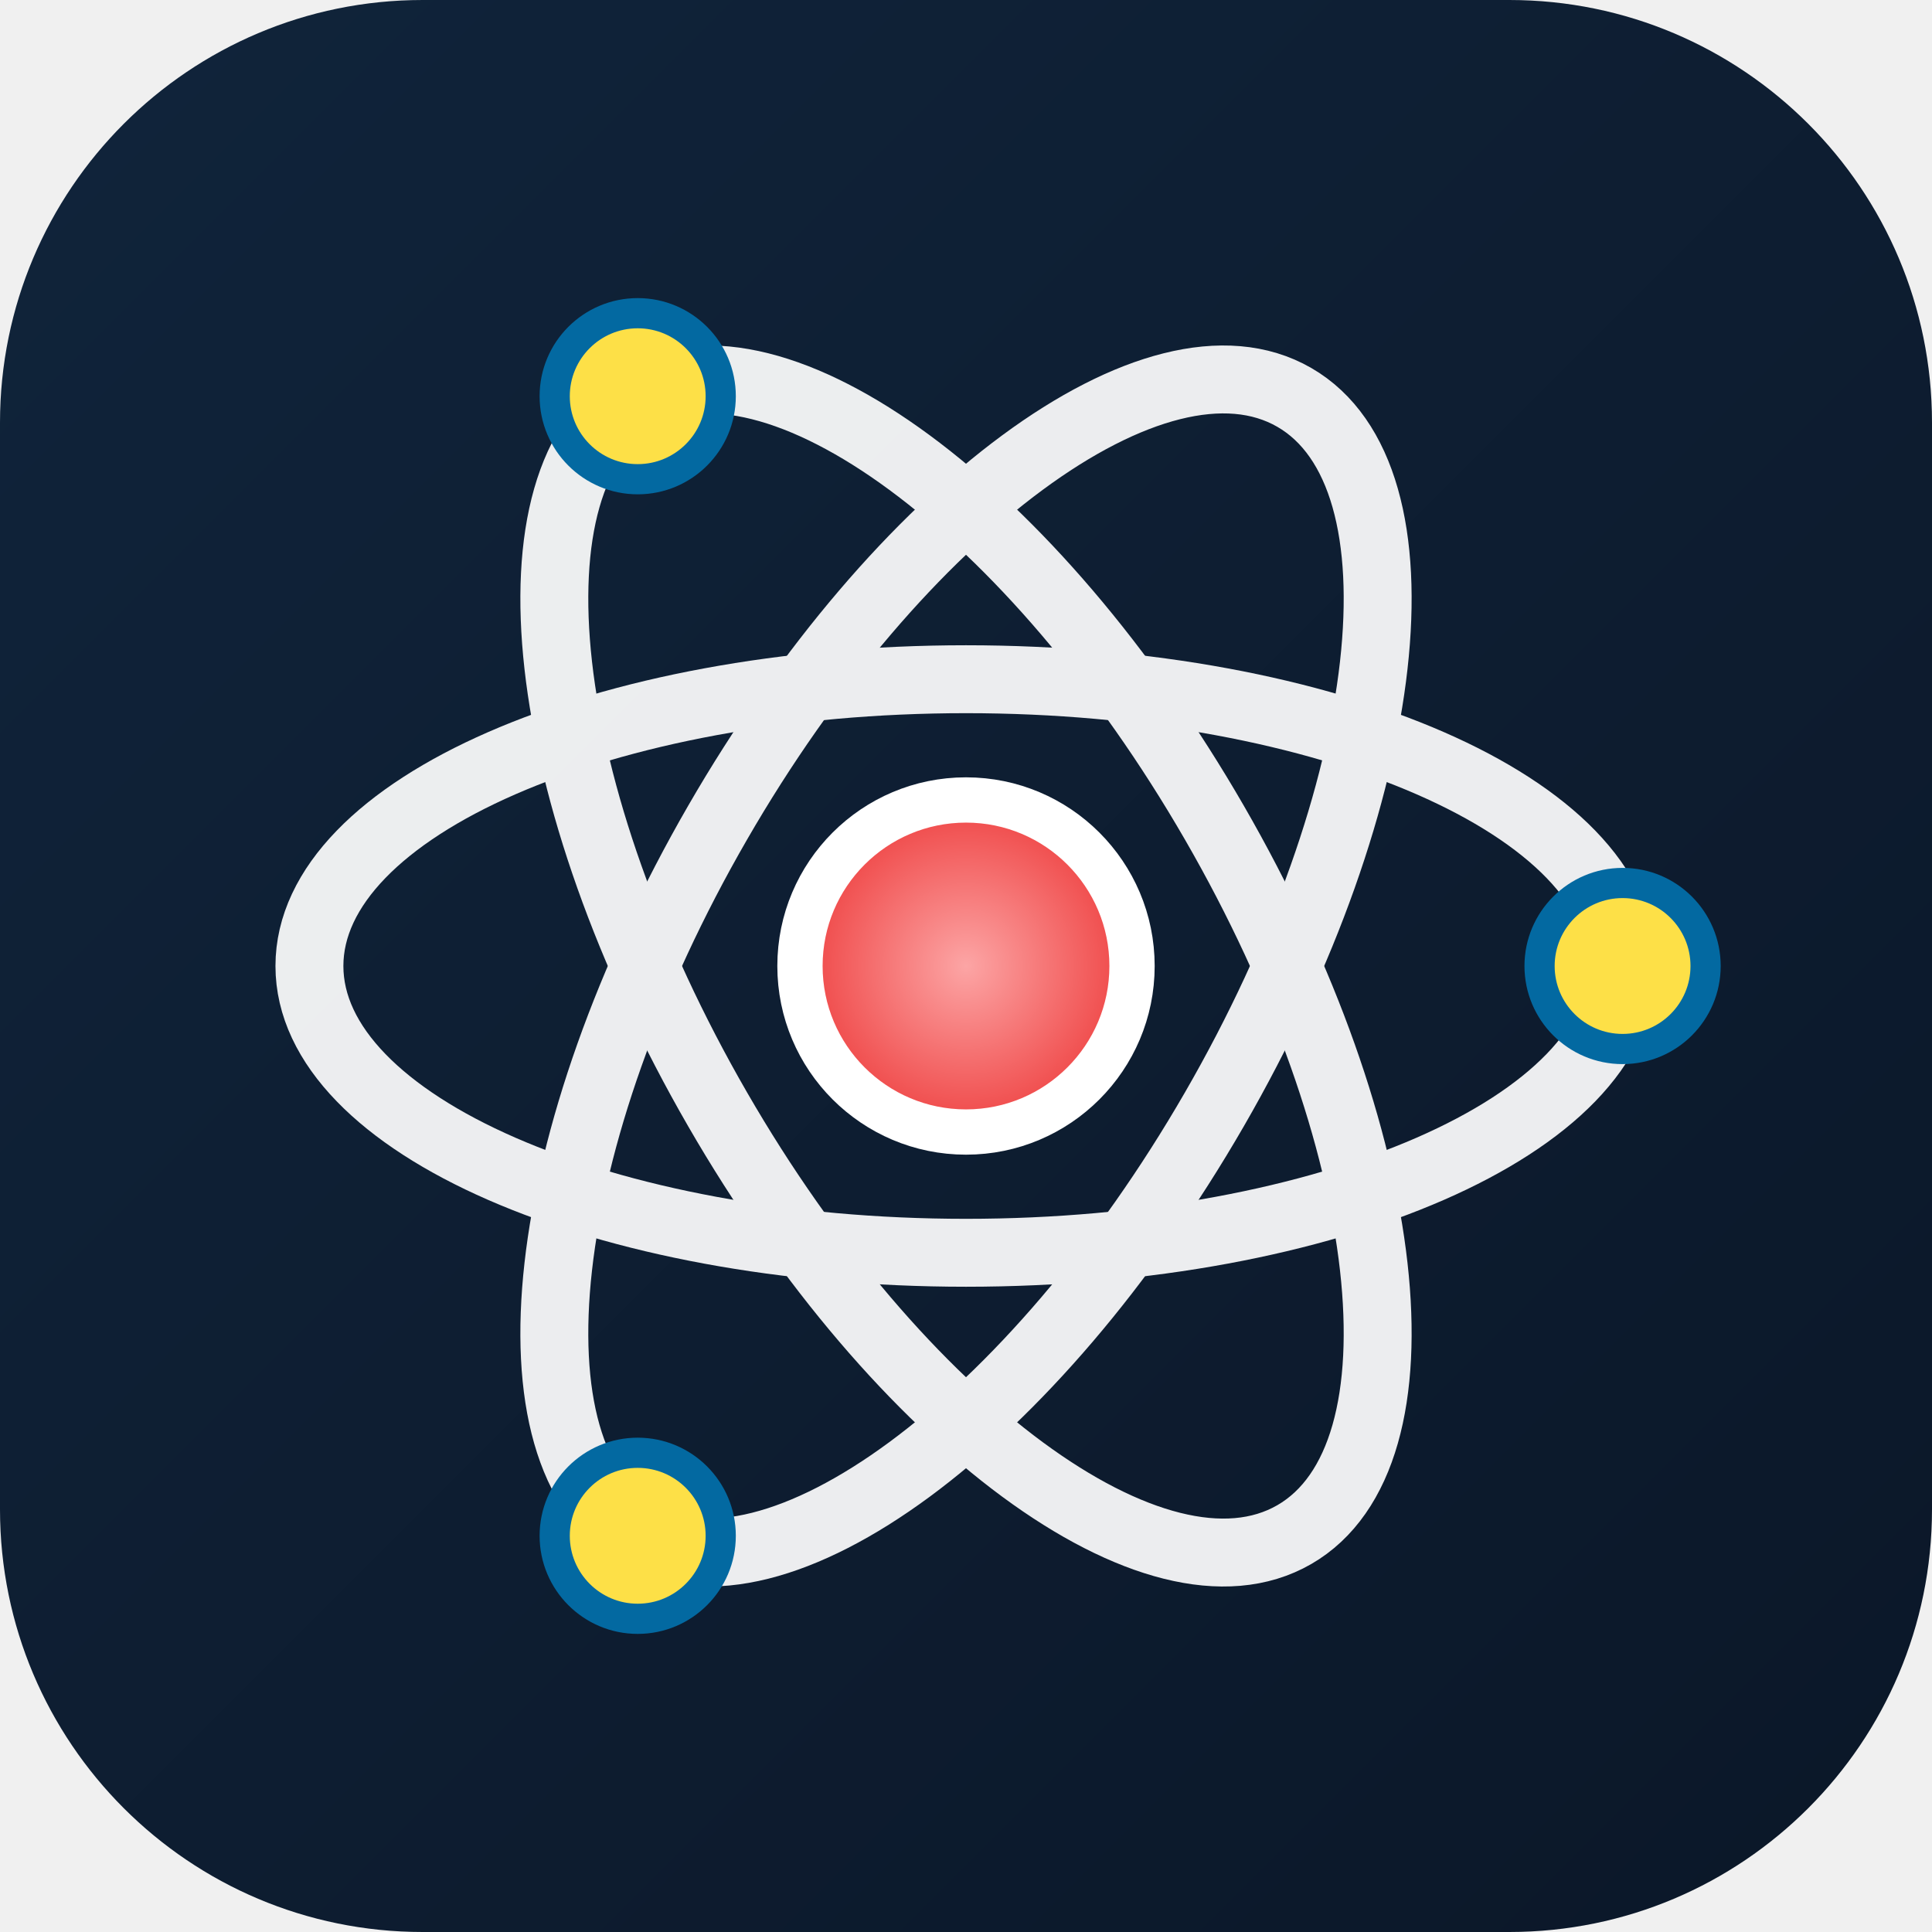
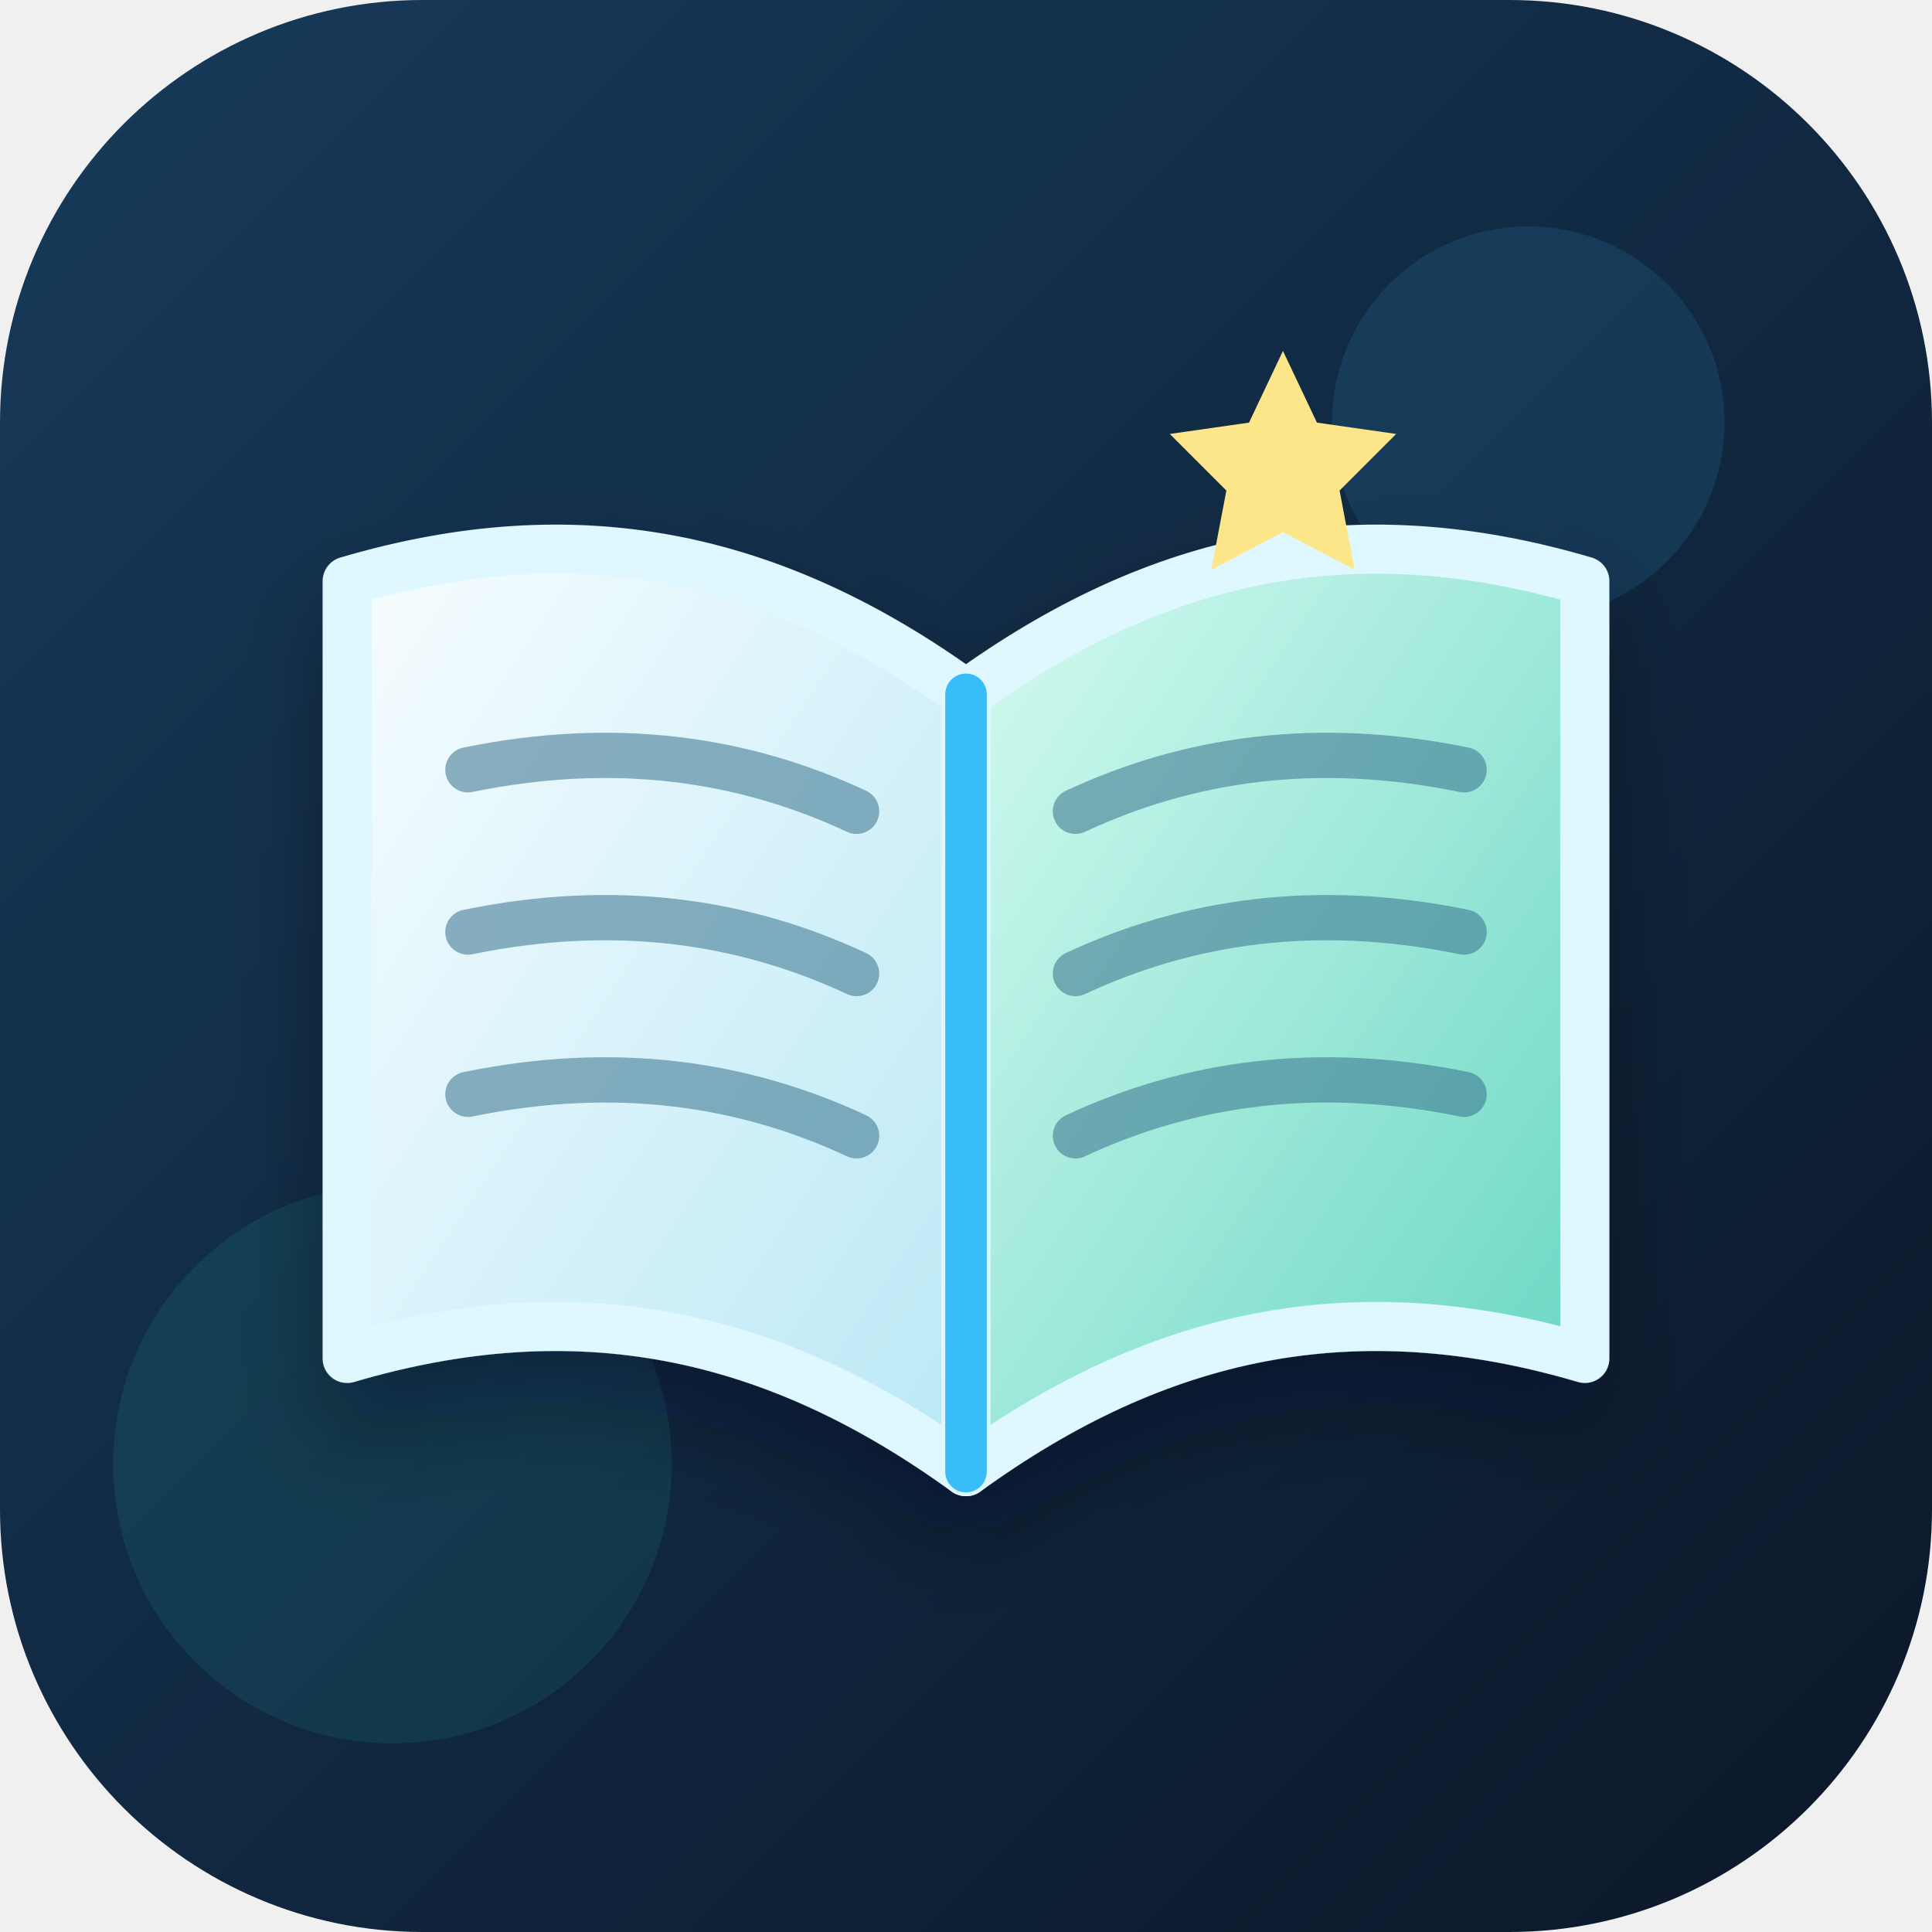
<svg xmlns="http://www.w3.org/2000/svg" viewBox="0 0 512 512">
  <defs>
    <linearGradient id="background" x1="0" y1="0" x2="1" y2="1">
-       <stop stop-color="#10243b" />
+       <stop stop-color="#173b5b" />
      <stop offset="1" stop-color="#0b1728" />
    </linearGradient>
-     <radialGradient id="nucleus">
-       <stop stop-color="#fca5a5" />
-       <stop offset="1" stop-color="#ef4444" />
-     </radialGradient>
+     <linearGradient id="leftPage" x1="0" y1="0" x2="1" y2="1">
+       <stop stop-color="#f8fdff" />
+       <stop offset="1" stop-color="#b9e8f5" />
+     </linearGradient>
+     <linearGradient id="rightPage" x1="0" y1="0" x2="1" y2="1">
+       <stop stop-color="#d8fbf2" />
+       <stop offset="1" stop-color="#65d6c1" />
+     </linearGradient>
+     <filter id="shadow" x="-20%" y="-20%" width="140%" height="150%">
+       <feDropShadow dx="0" dy="14" stdDeviation="12" flood-color="#020817" flood-opacity=".35" />
+     </filter>
  </defs>
  <rect width="512" height="512" rx="112" fill="url(#background)" />
-   <g fill="none" stroke="#fff" stroke-width="18" opacity=".92">
-     <ellipse cx="256" cy="256" rx="174" ry="76" />
-     <ellipse cx="256" cy="256" rx="174" ry="76" transform="rotate(60 256 256)" />
-     <ellipse cx="256" cy="256" rx="174" ry="76" transform="rotate(120 256 256)" />
+   <circle cx="405" cy="112" r="52" fill="#38bdf8" opacity=".12" />
+   <circle cx="104" cy="388" r="74" fill="#2dd4bf" opacity=".1" />
+   <g filter="url(#shadow)" stroke="#dff8ff" stroke-linejoin="round" stroke-width="13">
+     <path d="M92 154c61-18 113-7 164 30v206c-51-37-103-48-164-30z" fill="url(#leftPage)" />
+     <path d="M420 154c-61-18-113-7-164 30v206c51-37 103-48 164-30z" fill="url(#rightPage)" />
+     <path d="M256 184v206" fill="none" stroke="#38bdf8" stroke-linecap="round" stroke-width="11" />
  </g>
-   <circle cx="256" cy="256" r="44" fill="url(#nucleus)" stroke="#fff" stroke-width="12" />
-   <g fill="#fde047" stroke="#0369a1" stroke-width="8">
-     <circle cx="430" cy="256" r="22" />
-     <circle cx="169" cy="105" r="22" />
-     <circle cx="169" cy="407" r="22" />
+   <g fill="none" stroke="#36718c" stroke-linecap="round" stroke-width="12" opacity=".55">
+     <path d="M124 204c39-8 73-3 103 11" />
+     <path d="M124 247c39-8 73-3 103 11" />
+     <path d="M124 290c39-8 73-3 103 11" />
+     <path d="M285 215c30-14 64-19 103-11" />
+     <path d="M285 258c30-14 64-19 103-11" />
+     <path d="M285 301c30-14 64-19 103-11" />
  </g>
+   <path d="m340 93 9 19 21 3-15 15 4 21-19-10-19 10 4-21-15-15 21-3z" fill="#fde68a" />
</svg>
